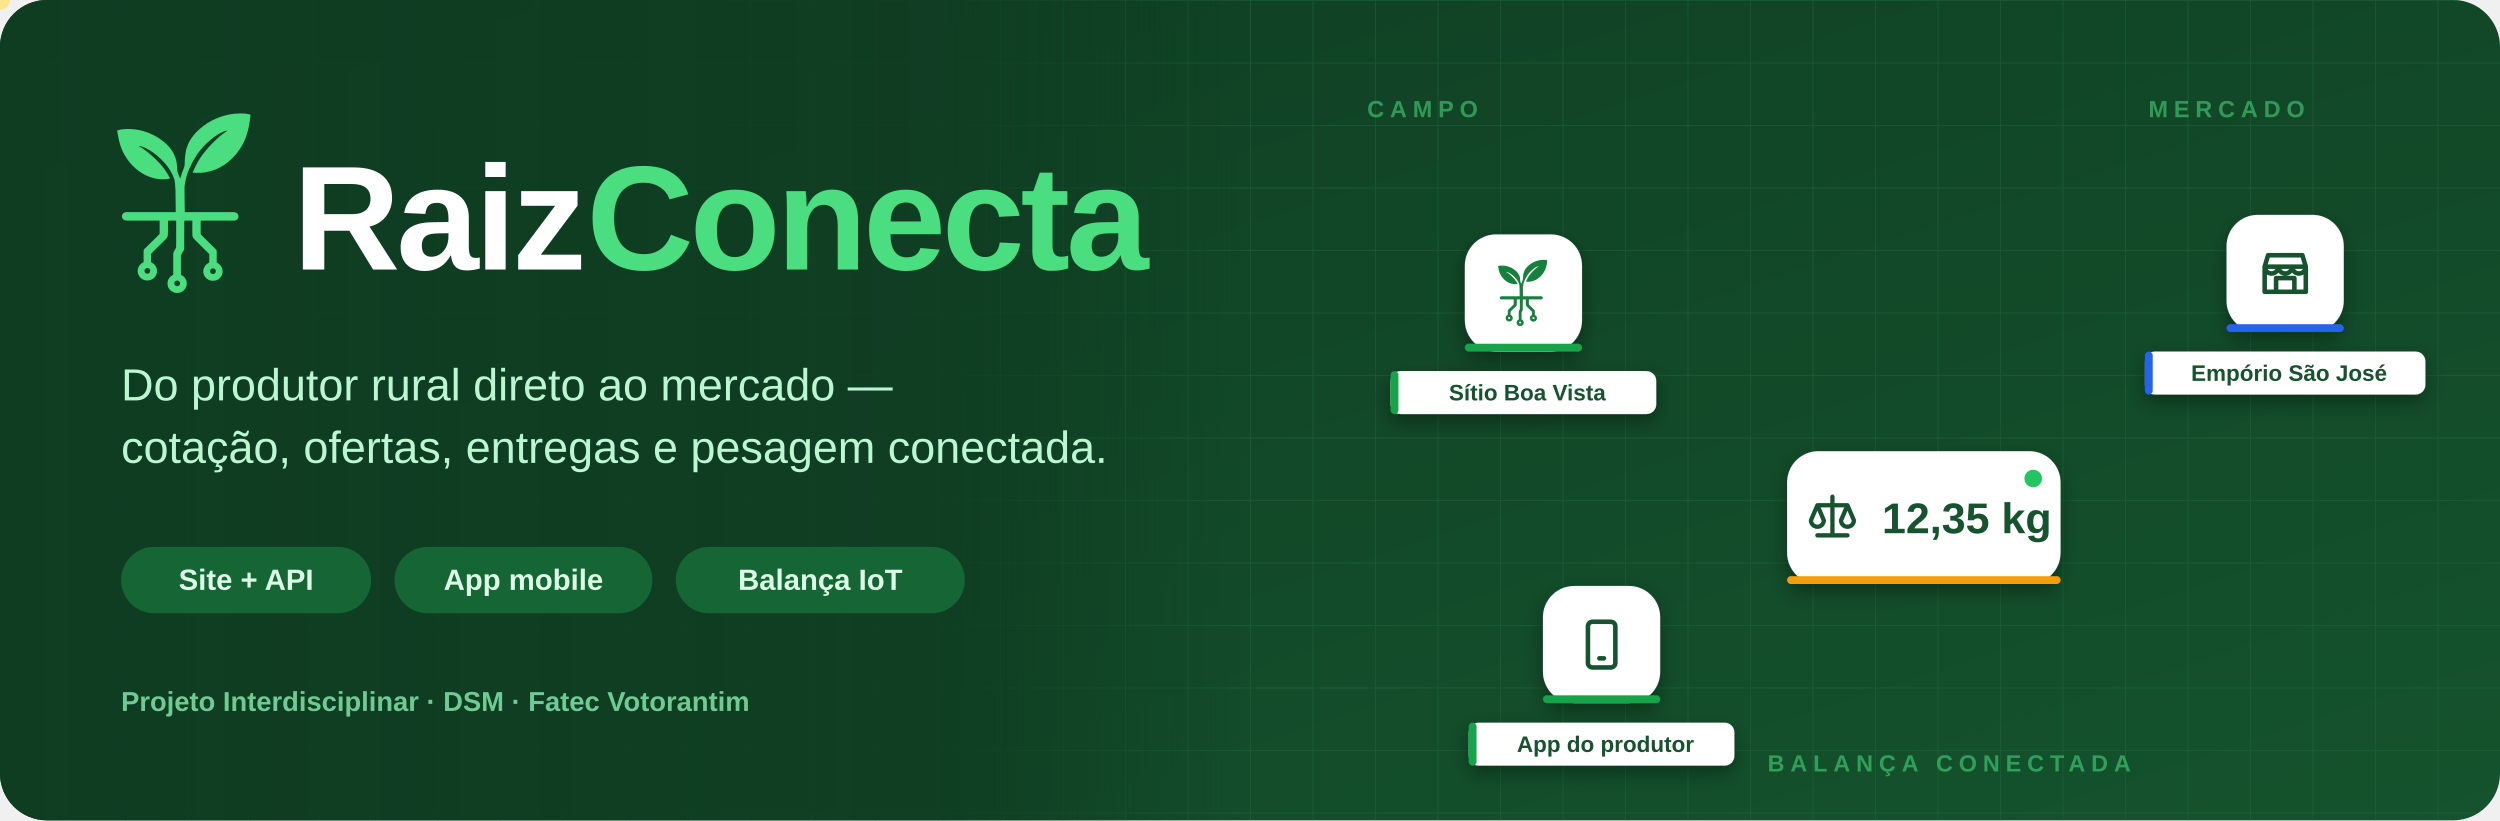
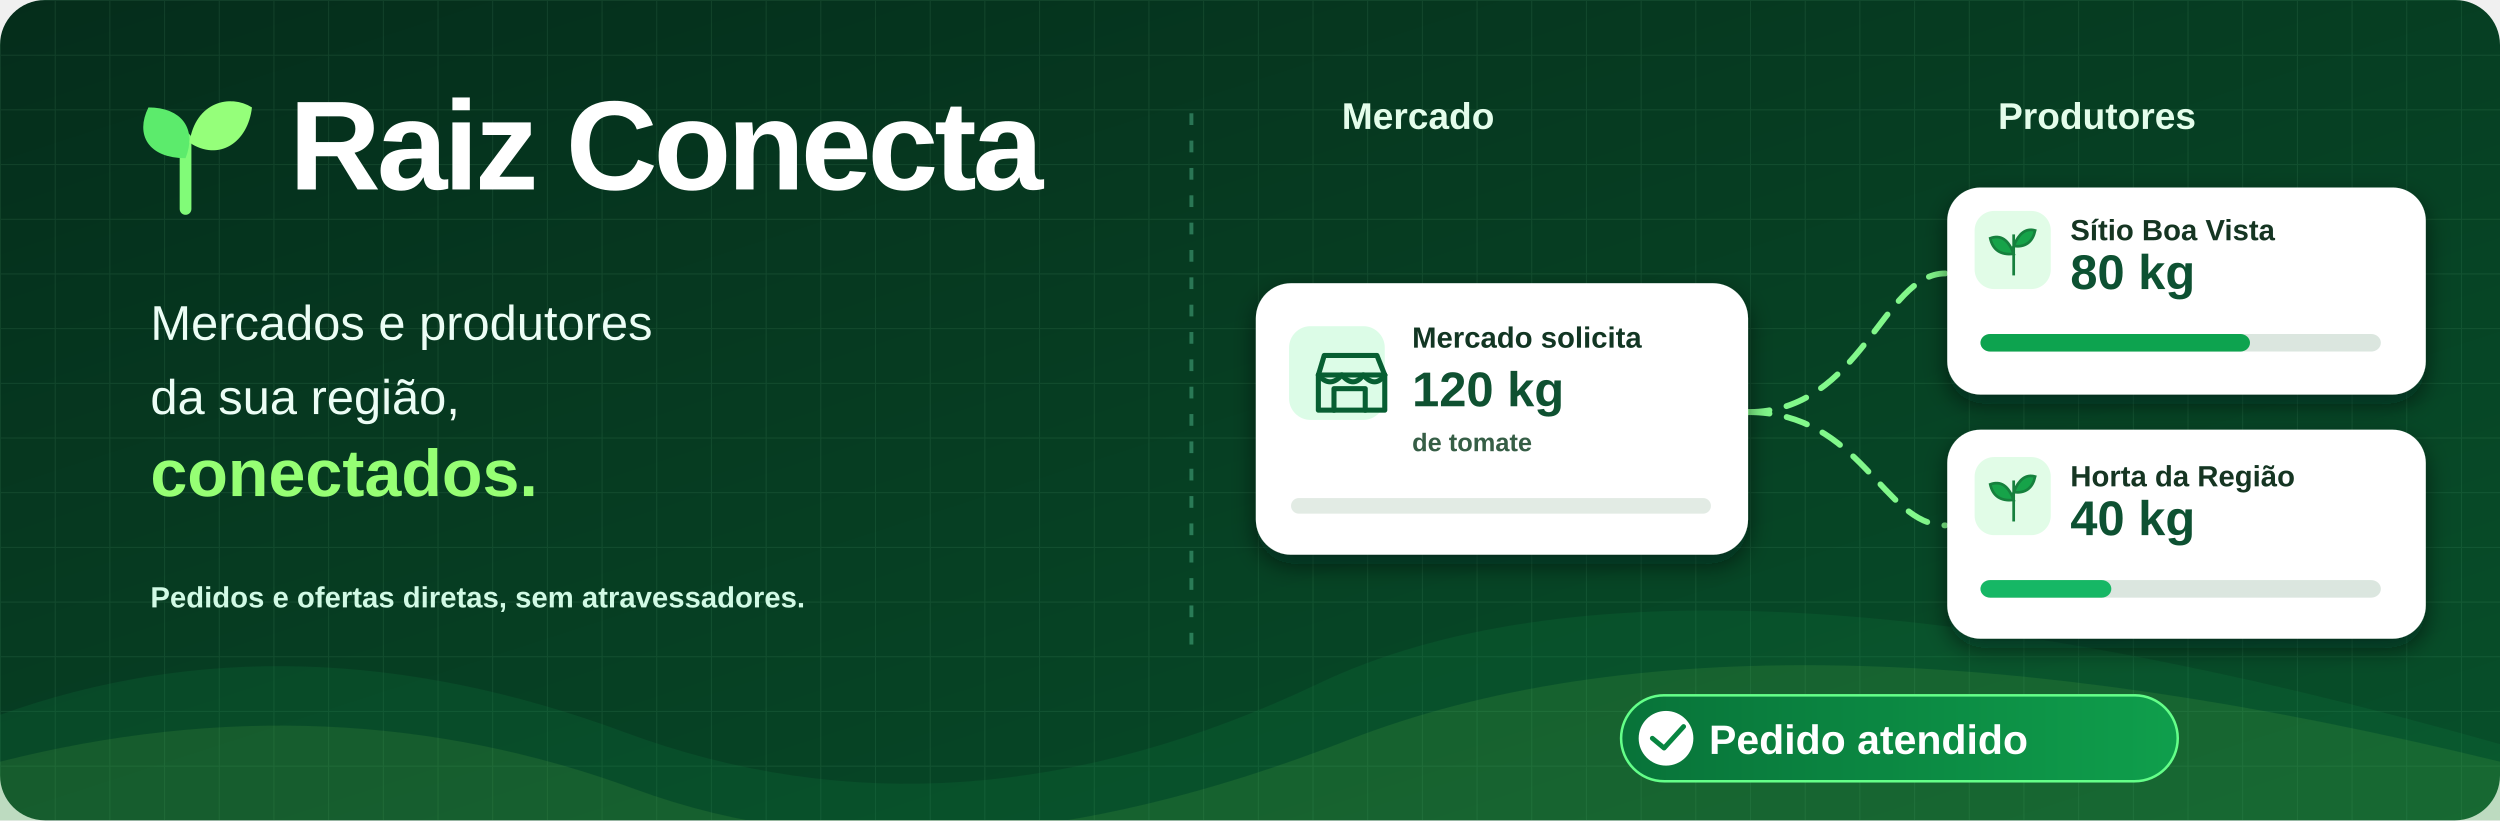
- <svg xmlns="http://www.w3.org/2000/svg" width="1280" height="420" viewBox="0 0 1280 420" role="img" aria-label="Raiz Conecta — do produtor rural direto ao mercado, com a balança conectada">
+ <svg xmlns="http://www.w3.org/2000/svg" viewBox="0 0 1280 420" width="1280" height="420" role="img" aria-label="Raiz Conecta: um mercado solicita 120 kg de tomate; dois produtores oferecem 80 kg e 40 kg e completam o pedido">
+   <defs>
+     <linearGradient id="bg" x1="0" y1="0" x2="1" y2="1">
+       <stop stop-color="#052d1b" />
+       <stop offset="1" stop-color="#07502a" />
+     </linearGradient>
+     <pattern id="grade" width="28" height="28" patternUnits="userSpaceOnUse">
+       <path d="M28 0H0V28" fill="none" stroke="#86efac" stroke-opacity=".09" stroke-width="1" />
+     </pattern>
+     <filter id="shadow" x="-40%" y="-45%" width="180%" height="200%">
+       <feDropShadow dx="0" dy="5" stdDeviation="6" flood-color="#001910" flood-opacity=".55" />
+     </filter>
+     <linearGradient id="pill" x1="0" x2="1">
+       <stop stop-color="#087339" />
+       <stop offset="1" stop-color="#0f9f4c" />
+     </linearGradient>
+   </defs>
  <style>
- .cabo{fill:none;stroke-width:3;stroke-linecap:round;stroke-dasharray:460;stroke-dashoffset:460;animation:desenha 7s ease-in-out infinite}
- @keyframes desenha{0%{stroke-dashoffset:460;opacity:1}22%,86%{stroke-dashoffset:0;opacity:1}96%,100%{stroke-dashoffset:0;opacity:0}}
- .chip{animation:surge 7s cubic-bezier(.34,1.56,.64,1) infinite;transform-box:fill-box;transform-origin:center}
- @keyframes surge{0%{transform:scale(.6);opacity:0}8%,90%{transform:scale(1);opacity:1}97%,100%{transform:scale(1);opacity:0}}
- .broto{animation:balanca 4.4s ease-in-out infinite;transform-box:fill-box;transform-origin:50% 100%}
- @keyframes balanca{0%,100%{transform:rotate(-4deg)}50%{transform:rotate(4deg)}}
- .peso{animation:pisca 1.6s ease-in-out infinite}
- @keyframes pisca{0%,100%{opacity:1}50%{opacity:.35}}
- .titulo{font:800 76px "Segoe UI","Helvetica Neue",Arial,sans-serif;fill:#fff;letter-spacing:-2px}
- .destaque{fill:#4ade80}
- .sub{font:500 23px "Segoe UI","Helvetica Neue",Arial,sans-serif;fill:#bbf7d0}
- .etq{font:700 11.5px "Segoe UI","Helvetica Neue",Arial,sans-serif;fill:#14532d}
- .pilula{font:600 15px "Segoe UI","Helvetica Neue",Arial,sans-serif;fill:#dcfce7}
- .kg{font:800 22px "Segoe UI","Helvetica Neue",Arial,sans-serif;fill:#14532d}
- @media (prefers-reduced-motion:reduce){.cabo,.chip,.broto,.peso{animation:none;stroke-dashoffset:0}}
+  .head{font:800 65px 'Segoe UI',Arial,sans-serif;letter-spacing:-2px;fill:white}
+  .tag{font:500 25px 'Segoe UI',Arial,sans-serif;fill:#ecfdf5}
+  .small{font:700 15px 'Segoe UI',Arial,sans-serif;fill:#d1fae5}
+  .cardTitle{font:700 15px 'Segoe UI',Arial,sans-serif;fill:#123623}
+  .cardSmall{font:600 13px 'Segoe UI',Arial,sans-serif;fill:#365e46}
+  .amount{font:800 25px 'Segoe UI',Arial,sans-serif;fill:#0f5131}
+  .connector{fill:none;stroke:#82f88b;stroke-width:3;stroke-linecap:round;stroke-linejoin:round;stroke-dasharray:11 9;animation:flow 5s linear infinite}
+  .fade{animation:show 6s ease-in-out infinite;transform-origin:center}
+  .delay{animation-delay:.7s}
+  .bar{animation:grow 6s ease-out infinite;transform-box:fill-box;transform-origin:left center}
+  .pulse{animation:glow 3s ease-in-out infinite}
+  @keyframes flow{to{stroke-dashoffset:-160}}
+  @keyframes show{0%{opacity:.4}35%,85%{opacity:1}100%{opacity:.4}}
+  @keyframes grow{0%,12%{transform:scaleX(.1)}40%,90%{transform:scaleX(1)}100%{transform:scaleX(.1)}}
+  @keyframes glow{0%,100%{opacity:.76}50%{opacity:1}}
+  @media(prefers-reduced-motion:reduce){.connector,.fade,.bar,.pulse{animation:none}}
</style>
-   <defs>
-     <pattern id="grade" width="32" height="32" patternUnits="userSpaceOnUse">
-       <path d="M32 0H0V32" fill="none" stroke="#1d6b3c" stroke-width="1" stroke-opacity=".45" />
-     </pattern>
-     <linearGradient id="fundo" x1="0" x2="1" y1="0" y2="1">
-       <stop offset="0" stop-color="#0f3d22" />
-       <stop offset="1" stop-color="#14532d" />
-     </linearGradient>
-     <linearGradient id="veu" x1="0" x2="1">
-       <stop offset="0" stop-color="#0f3d22" />
-       <stop offset=".38" stop-color="#0f3d22" stop-opacity=".9" />
-       <stop offset=".5" stop-color="#0f3d22" stop-opacity="0" />
-     </linearGradient>
-     <filter id="sombra" x="-40%" y="-40%" width="180%" height="190%">
-       <feDropShadow dx="0" dy="4" stdDeviation="5" flood-color="#000" flood-opacity=".35" />
-     </filter>
-   </defs>
-   <rect width="1280" height="420" rx="24" fill="url(#fundo)" />
-   <rect width="1280" height="420" rx="24" fill="url(#grade)" />
-   <g font-family="Segoe UI,Arial,sans-serif" font-size="12" font-weight="700" letter-spacing="3" fill="#4ade80" fill-opacity=".55">
-     <text x="700" y="60">CAMPO</text>
-     <text x="1100" y="60">MERCADO</text>
-     <text x="905" y="395">BALANÇA CONECTADA</text>
+   <rect width="1280" height="420" rx="23" fill="url(#bg)" />
+   <rect width="1280" height="420" rx="23" fill="url(#grade)" />
+   <path d="M0 366 Q150 312 320 375 T675 350 T1280 381 V420H0Z" fill="#128542" opacity=".18" />
+   <path d="M0 390 Q170 347 325 404 T690 379 T1280 390 V420H0Z" fill="#74ce4a" opacity=".13" />
+   <g transform="translate(76 53)">
+     <path d="M19 54V18" stroke="#81fb78" stroke-width="6" stroke-linecap="round" />
+     <path d="M19 28C0 28 -7 16 0 2 17 2 25 13 19 28Z" fill="#5ceb6c" />
+     <path d="M21 20C24 -1 42 -5 53 2 51 20 36 30 21 20Z" fill="#95ff7a" />
  </g>
-   <path class="cabo" style="animation-delay:0.35s" stroke="#4ade80" d="M780 150 C975.0 80,975.0 70,1170 140" />
-   <path class="cabo" style="animation-delay:0.60s" stroke="#fbbf24" d="M780 150 C780 265,840 265,985 265" />
-   <path class="cabo" style="animation-delay:0.85s" stroke="#fbbf24" d="M985 265 C1130 265,1170 225,1170 140" />
-   <path class="cabo" style="animation-delay:1.10s" stroke="#86efac" d="M820 330 C900 330,925 295,985 265" />
-   <circle r="5" fill="#fde68a">
-     <animateMotion dur="2.6s" repeatCount="indefinite" path="M780 150 C975.0 80,975.0 70,1170 140" />
-   </circle>
-   <circle r="5" fill="#fde68a">
-     <animateMotion dur="3s" begin="1s" repeatCount="indefinite" path="M985 265 C1130 265,1170 225,1170 140" />
-   </circle>
-   <g class="chip" style="animation-delay:0.0s" filter="url(#sombra)">
-     <rect x="750" y="120" width="60" height="60" rx="16" fill="#fff" />
-     <rect x="750" y="176" width="60" height="4" rx="2" fill="#16a34a" />
-     <g transform="translate(767 133) scale(0.00957) translate(-764 -208)">
-       <path d="M 2649 345 C 2688 325 2727 308 2767 293 C 2831 268 2897 249 2964 235 C 3003 227 3043 221 3082 217 C 3152 210 3221 208 3291 215 C 3315 217 3338 221 3361 225 C 3369 226 3377 229 3385 231 C 3394 233 3399 240 3398 251 C 3398 259 3397 266 3396 273 C 3389 318 3383 362 3376 407 C 3370 451 3361 494 3350 538 C 3332 614 3307 688 3274 760 C 3247 819 3215 876 3177 931 C 3138 988 3093 1041 3045 1090 C 2993 1142 2937 1189 2877 1229 C 2818 1267 2756 1300 2690 1325 C 2641 1343 2590 1358 2537 1367 C 2521 1370 2504 1374 2488 1377 C 2447 1384 2407 1386 2366 1385 C 2344 1385 2321 1385 2298 1384 C 2288 1384 2277 1383 2266 1382 C 2259 1381 2257 1377 2260 1370 C 2265 1356 2270 1343 2277 1329 C 2303 1275 2328 1221 2358 1169 C 2386 1117 2418 1068 2454 1022 C 2532 917 2621 822 2716 732 C 2772 678 2832 627 2897 583 C 2908 575 2919 568 2931 561 C 2933 559 2936 557 2938 556 C 2935 551 2931 551 2928 551 C 2921 552 2915 553 2908 555 C 2856 569 2809 593 2762 621 C 2708 653 2657 691 2609 732 C 2558 775 2509 821 2464 870 C 2421 917 2381 965 2346 1018 C 2327 1046 2309 1075 2292 1104 C 2276 1131 2259 1157 2245 1186 C 2208 1261 2172 1337 2146 1416 C 2130 1463 2118 1511 2110 1560 C 2107 1580 2102 1600 2099 1620 C 2096 1644 2093 1669 2094 1694 C 2095 1774 2096 1854 2096 1933 C 2097 1990 2098 2046 2099 2102 C 2099 2120 2099 2138 2100 2155 C 2100 2157 2100 2159 2100 2162 C 2105 2162 2109 2162 2113 2162 C 2349 2162 2585 2162 2821 2162 C 2905 2162 2989 2163 3073 2162 C 3094 2162 3111 2169 3127 2181 C 3148 2196 3160 2217 3161 2243 C 3162 2268 3153 2290 3133 2307 C 3126 2314 3116 2319 3107 2324 C 3100 2328 3093 2329 3085 2329 C 2866 2329 2648 2329 2430 2329 C 2425 2329 2421 2329 2416 2329 C 2415 2337 2414 2344 2414 2351 C 2414 2431 2414 2512 2414 2592 C 2414 2597 2415 2601 2419 2605 C 2437 2621 2453 2638 2470 2655 C 2550 2734 2629 2812 2708 2891 C 2734 2916 2731 2916 2731 2944 C 2731 3010 2731 3076 2731 3142 C 2731 3145 2731 3148 2731 3150 C 2731 3157 2734 3161 2740 3164 C 2799 3194 2836 3241 2845 3307 C 2854 3368 2835 3421 2792 3464 C 2763 3493 2728 3511 2687 3516 C 2593 3529 2518 3484 2482 3408 C 2451 3341 2464 3264 2514 3208 C 2530 3190 2550 3175 2572 3164 C 2579 3161 2581 3157 2582 3149 C 2586 3099 2583 3048 2584 2997 C 2584 2992 2582 2989 2579 2985 C 2525 2932 2471 2878 2416 2824 C 2384 2792 2351 2759 2318 2727 C 2301 2711 2285 2694 2270 2675 C 2260 2662 2255 2648 2253 2631 C 2249 2609 2249 2586 2249 2564 C 2249 2490 2249 2416 2249 2342 C 2249 2338 2249 2334 2249 2329 C 2196 2329 2144 2329 2091 2329 C 2090 2340 2089 2350 2089 2361 C 2088 2525 2088 2689 2088 2853 C 2088 2869 2088 2886 2084 2902 C 2082 2907 2081 2912 2078 2917 C 2062 2947 2045 2976 2028 3006 C 2025 3011 2024 3017 2024 3023 C 2024 3144 2024 3266 2024 3387 C 2024 3388 2024 3390 2024 3391 C 2023 3398 2026 3401 2032 3404 C 2068 3421 2095 3447 2115 3481 C 2126 3499 2133 3518 2136 3539 C 2148 3602 2129 3657 2085 3702 C 2051 3738 2008 3757 1958 3758 C 1931 3759 1904 3757 1878 3746 C 1812 3718 1771 3670 1760 3599 C 1751 3540 1769 3488 1809 3444 C 1823 3430 1839 3418 1856 3408 C 1858 3407 1860 3406 1862 3406 C 1870 3404 1872 3399 1872 3392 C 1872 3386 1872 3379 1872 3372 C 1872 3244 1872 3115 1872 2986 C 1872 2970 1875 2956 1884 2942 C 1898 2919 1910 2896 1923 2873 C 1926 2867 1928 2861 1928 2854 C 1932 2774 1929 2693 1930 2613 C 1930 2523 1930 2432 1930 2342 C 1930 2338 1930 2334 1930 2330 C 1922 2328 1780 2328 1768 2330 C 1768 2334 1768 2339 1768 2343 C 1768 2424 1768 2505 1767 2586 C 1767 2604 1763 2622 1761 2640 C 1759 2650 1754 2659 1747 2667 C 1734 2685 1720 2702 1703 2716 C 1701 2718 1699 2719 1697 2721 C 1615 2802 1533 2884 1451 2965 C 1447 2969 1442 2974 1437 2979 C 1434 2982 1433 2985 1433 2989 C 1433 3035 1433 3081 1433 3127 C 1433 3134 1434 3141 1435 3148 C 1435 3153 1438 3155 1442 3157 C 1478 3174 1506 3199 1526 3234 C 1564 3299 1558 3375 1515 3434 C 1481 3480 1436 3505 1381 3511 C 1281 3522 1193 3458 1173 3364 C 1159 3295 1179 3234 1232 3186 C 1245 3174 1260 3164 1276 3157 C 1283 3154 1286 3149 1286 3143 C 1286 3140 1286 3138 1286 3136 C 1286 3068 1286 3000 1285 2933 C 1285 2914 1291 2900 1304 2888 C 1310 2882 1317 2875 1324 2869 C 1415 2778 1507 2687 1599 2597 C 1603 2593 1603 2589 1603 2585 C 1603 2557 1603 2528 1603 2500 C 1603 2447 1603 2394 1603 2341 C 1603 2337 1603 2334 1603 2329 C 1597 2329 1593 2329 1589 2329 C 1443 2329 1298 2329 1152 2329 C 1089 2329 1026 2329 963 2328 C 948 2328 934 2327 920 2323 C 888 2315 867 2294 860 2263 C 852 2232 862 2205 886 2183 C 889 2180 893 2177 897 2175 C 909 2167 921 2162 936 2162 C 1259 2162 1583 2162 1907 2162 C 1911 2162 1915 2162 1921 2162 C 1921 2159 1921 2156 1921 2153 C 1921 2140 1921 2126 1921 2112 C 1919 2022 1919 1932 1917 1842 C 1917 1807 1917 1771 1916 1735 C 1915 1700 1912 1664 1909 1629 C 1907 1601 1904 1572 1901 1544 C 1900 1536 1897 1528 1895 1520 C 1876 1460 1850 1403 1818 1349 C 1778 1280 1729 1217 1674 1159 C 1598 1078 1513 1007 1420 947 C 1372 917 1322 890 1268 871 C 1251 866 1234 861 1216 857 C 1209 855 1201 853 1193 858 C 1196 860 1197 862 1199 863 C 1258 893 1310 932 1362 973 C 1449 1042 1529 1117 1604 1198 C 1682 1282 1748 1375 1800 1477 C 1801 1479 1803 1481 1804 1484 C 1808 1491 1806 1497 1798 1499 C 1784 1502 1770 1506 1755 1508 C 1707 1514 1658 1514 1609 1511 C 1515 1503 1426 1478 1341 1438 C 1265 1403 1196 1357 1132 1303 C 1089 1266 1049 1225 1013 1182 C 972 1132 936 1080 905 1023 C 863 947 832 867 810 783 C 795 728 784 672 774 615 C 771 599 768 582 765 565 C 764 559 765 554 767 549 C 768 547 772 545 774 544 C 808 534 843 528 878 524 C 922 519 966 517 1010 519 C 1054 520 1098 524 1142 531 C 1184 537 1226 545 1268 557 C 1306 567 1343 579 1380 593 C 1441 618 1501 647 1557 681 C 1607 711 1655 746 1700 784 C 1766 841 1824 906 1868 983 C 1896 1032 1917 1084 1930 1139 C 1938 1174 1943 1208 1945 1243 C 1947 1273 1949 1302 1952 1332 C 1954 1358 1959 1384 1970 1408 C 1983 1436 1994 1465 2006 1493 C 2006 1494 2007 1496 2009 1498 C 2010 1495 2011 1493 2012 1491 C 2022 1460 2032 1428 2042 1397 C 2049 1376 2057 1355 2065 1334 C 2072 1313 2079 1291 2088 1271 C 2094 1254 2097 1237 2098 1219 C 2098 1193 2099 1167 2100 1141 C 2101 1107 2104 1073 2109 1040 C 2112 1022 2113 1003 2116 985 C 2125 927 2142 870 2166 816 C 2205 729 2260 652 2327 583 C 2377 531 2431 484 2490 442 C 2528 414 2568 389 2610 366 C 2623 359 2636 352 2649 345 M 2708 3305 C 2699 3286 2684 3275 2663 3273 C 2641 3271 2623 3279 2610 3297 C 2597 3314 2596 3334 2605 3353 C 2619 3381 2652 3392 2680 3380 C 2708 3368 2722 3336 2708 3305 M 1356 3266 C 1353 3267 1351 3267 1349 3267 C 1319 3274 1299 3301 1303 3329 C 1307 3359 1334 3380 1365 3378 C 1399 3375 1423 3343 1416 3310 C 1410 3284 1385 3265 1356 3266 M 1933 3623 C 1942 3625 1951 3626 1960 3624 C 1989 3618 2009 3591 2006 3562 C 2002 3534 1976 3512 1947 3513 C 1917 3514 1893 3538 1892 3567 C 1891 3594 1909 3616 1933 3623 z" fill="#15803d" />
-     </g>
-     <rect x="712.0" y="190" width="136.0" height="22" rx="5" fill="#fff" />
-     <rect x="712.0" y="190" width="4" height="22" rx="2" fill="#16a34a" />
-     <text class="etq" x="782" y="205" text-anchor="middle">Sítio Boa Vista</text>
+   <text x="148" y="97" class="head">Raiz Conecta</text>
+   <text x="77" y="174" class="tag">Mercados e produtores</text>
+   <text x="77" y="212" class="tag">da sua região,</text>
+   <text x="77" y="254" font-family="Segoe UI,Arial,sans-serif" font-size="34" font-weight="800" fill="#96ff74">conectados.</text>
+   <text x="77" y="311" class="small">Pedidos e ofertas diretas, sem atravessadores.</text>
+   <path d="M610 58V337" stroke="#6ee7b7" stroke-opacity=".35" stroke-width="2" stroke-dasharray="6 8" />
+   <g font-family="Segoe UI,Arial,sans-serif" font-size="19" font-weight="700" fill="#e4fdeb">
+     <text x="687" y="66">Mercado</text>
+     <text x="1023" y="66">Produtores</text>
  </g>
-   <g class="chip" style="animation-delay:0.12s" filter="url(#sombra)">
-     <rect x="1140" y="110" width="60" height="60" rx="16" fill="#fff" />
-     <rect x="1140" y="166" width="60" height="4" rx="2" fill="#2563eb" />
-     <g transform="translate(1156 126) scale(1.17)" fill="none" stroke="#14532d" stroke-width="2" stroke-linecap="round" stroke-linejoin="round">
-       <path d="M3 9l1.5-5h15L21 9M3 9h18M3 9v11h18V9M8 20v-6h8v6M3 9a3 3 0 0 0 6 0 3 3 0 0 0 6 0 3 3 0 0 0 6 0" />
-     </g>
-     <rect x="1098.2" y="180" width="143.6" height="22" rx="5" fill="#fff" />
-     <rect x="1098.2" y="180" width="4" height="22" rx="2" fill="#2563eb" />
-     <text class="etq" x="1172" y="195" text-anchor="middle">Empório São José</text>
+   <path class="connector" d="M895 211 C953 211 964 140 996 140" />
+   <path class="connector" d="M895 211 C953 211 964 269 996 269" />
+   <g filter="url(#shadow)">
+     <rect x="643" y="145" width="252" height="139" rx="18" fill="#fff" />
+     <rect x="660" y="167" width="49" height="48" rx="11" fill="#dcfce7" />
  </g>
-   <g class="chip" style="animation-delay:0.24s" filter="url(#sombra)">
-     <rect x="790" y="300" width="60" height="60" rx="16" fill="#fff" />
-     <rect x="790" y="356" width="60" height="4" rx="2" fill="#16a34a" />
-     <g transform="translate(806 316) scale(1.17)" fill="none" stroke="#14532d" stroke-width="2" stroke-linecap="round" stroke-linejoin="round">
-       <rect x="6" y="2" width="12" height="20" rx="2" />
-       <path d="M11 18h2" />
-     </g>
-     <rect x="752.0" y="370" width="136.0" height="22" rx="5" fill="#fff" />
-     <rect x="752.0" y="370" width="4" height="22" rx="2" fill="#16a34a" />
-     <text class="etq" x="822" y="385" text-anchor="middle">App do produtor</text>
+   <g transform="translate(674 178)" stroke="#075e32" stroke-width="2.6" fill="none" stroke-linejoin="round" stroke-linecap="round">
+     <path d="M1 14L4 4H31L35 14" />
+     <path d="M1 14H35V32H1Z" />
+     <path d="M9 32V21H25V32" />
+     <path d="M1 14Q7 21 13 14Q19 21 24 14Q30 21 35 14" />
  </g>
-   <g class="chip" style="animation-delay:0.36s" filter="url(#sombra)">
-     <rect x="915" y="231" width="140" height="68" rx="16" fill="#fff" />
-     <rect x="915" y="295" width="140" height="4" rx="2" fill="#f59e0b" />
-     <g transform="translate(925 251) scale(1.1)" fill="none" stroke="#14532d" stroke-width="2" stroke-linecap="round" stroke-linejoin="round">
-       <path d="M12 3v18M5 21h14M5 7h14M5 7l-3 7a3 3 0 0 0 6 0zM19 7l-3 7a3 3 0 0 0 6 0z" />
-     </g>
-     <text class="kg" x="1007" y="273" text-anchor="middle">12,35 kg</text>
-     <circle class="peso" cx="1041" cy="245" r="4.5" fill="#22c55e" />
+   <text x="723" y="178" class="cardTitle">Mercado solicita</text>
+   <text x="723" y="208" class="amount">120 kg</text>
+   <text x="723" y="231" class="cardSmall">de tomate</text>
+   <rect x="661" y="255" width="215" height="8" rx="4" fill="#e2ebe4" />
+   <g class="fade" filter="url(#shadow)">
+     <rect x="997" y="96" width="245" height="106" rx="17" fill="#fff" />
+     <rect x="1011" y="108" width="39" height="40" rx="10" fill="#e1fce7" />
+     <path d="M1031 141V120M1031 130Q1021 131 1019 122Q1027 119 1031 130ZM1031 126Q1040 127 1042 118Q1035 116 1031 126Z" fill="#16a34a" stroke="#15803d" stroke-width="1.4" />
+     <text x="1060" y="123" class="cardTitle">Sítio Boa Vista</text>
+     <text x="1060" y="148" class="amount">80 kg</text>
+     <rect x="1014" y="171" width="205" height="9" rx="5" fill="#dbe6df" />
+     <rect class="bar" x="1014" y="171" width="138" height="9" rx="5" fill="#0ea34f" />
  </g>
-   <rect width="1280" height="420" rx="24" fill="url(#veu)" />
-   <g class="broto">
-     <g transform="translate(60 58) scale(0.02591) translate(-764 -208)">
-       <path d="M 2649 345 C 2688 325 2727 308 2767 293 C 2831 268 2897 249 2964 235 C 3003 227 3043 221 3082 217 C 3152 210 3221 208 3291 215 C 3315 217 3338 221 3361 225 C 3369 226 3377 229 3385 231 C 3394 233 3399 240 3398 251 C 3398 259 3397 266 3396 273 C 3389 318 3383 362 3376 407 C 3370 451 3361 494 3350 538 C 3332 614 3307 688 3274 760 C 3247 819 3215 876 3177 931 C 3138 988 3093 1041 3045 1090 C 2993 1142 2937 1189 2877 1229 C 2818 1267 2756 1300 2690 1325 C 2641 1343 2590 1358 2537 1367 C 2521 1370 2504 1374 2488 1377 C 2447 1384 2407 1386 2366 1385 C 2344 1385 2321 1385 2298 1384 C 2288 1384 2277 1383 2266 1382 C 2259 1381 2257 1377 2260 1370 C 2265 1356 2270 1343 2277 1329 C 2303 1275 2328 1221 2358 1169 C 2386 1117 2418 1068 2454 1022 C 2532 917 2621 822 2716 732 C 2772 678 2832 627 2897 583 C 2908 575 2919 568 2931 561 C 2933 559 2936 557 2938 556 C 2935 551 2931 551 2928 551 C 2921 552 2915 553 2908 555 C 2856 569 2809 593 2762 621 C 2708 653 2657 691 2609 732 C 2558 775 2509 821 2464 870 C 2421 917 2381 965 2346 1018 C 2327 1046 2309 1075 2292 1104 C 2276 1131 2259 1157 2245 1186 C 2208 1261 2172 1337 2146 1416 C 2130 1463 2118 1511 2110 1560 C 2107 1580 2102 1600 2099 1620 C 2096 1644 2093 1669 2094 1694 C 2095 1774 2096 1854 2096 1933 C 2097 1990 2098 2046 2099 2102 C 2099 2120 2099 2138 2100 2155 C 2100 2157 2100 2159 2100 2162 C 2105 2162 2109 2162 2113 2162 C 2349 2162 2585 2162 2821 2162 C 2905 2162 2989 2163 3073 2162 C 3094 2162 3111 2169 3127 2181 C 3148 2196 3160 2217 3161 2243 C 3162 2268 3153 2290 3133 2307 C 3126 2314 3116 2319 3107 2324 C 3100 2328 3093 2329 3085 2329 C 2866 2329 2648 2329 2430 2329 C 2425 2329 2421 2329 2416 2329 C 2415 2337 2414 2344 2414 2351 C 2414 2431 2414 2512 2414 2592 C 2414 2597 2415 2601 2419 2605 C 2437 2621 2453 2638 2470 2655 C 2550 2734 2629 2812 2708 2891 C 2734 2916 2731 2916 2731 2944 C 2731 3010 2731 3076 2731 3142 C 2731 3145 2731 3148 2731 3150 C 2731 3157 2734 3161 2740 3164 C 2799 3194 2836 3241 2845 3307 C 2854 3368 2835 3421 2792 3464 C 2763 3493 2728 3511 2687 3516 C 2593 3529 2518 3484 2482 3408 C 2451 3341 2464 3264 2514 3208 C 2530 3190 2550 3175 2572 3164 C 2579 3161 2581 3157 2582 3149 C 2586 3099 2583 3048 2584 2997 C 2584 2992 2582 2989 2579 2985 C 2525 2932 2471 2878 2416 2824 C 2384 2792 2351 2759 2318 2727 C 2301 2711 2285 2694 2270 2675 C 2260 2662 2255 2648 2253 2631 C 2249 2609 2249 2586 2249 2564 C 2249 2490 2249 2416 2249 2342 C 2249 2338 2249 2334 2249 2329 C 2196 2329 2144 2329 2091 2329 C 2090 2340 2089 2350 2089 2361 C 2088 2525 2088 2689 2088 2853 C 2088 2869 2088 2886 2084 2902 C 2082 2907 2081 2912 2078 2917 C 2062 2947 2045 2976 2028 3006 C 2025 3011 2024 3017 2024 3023 C 2024 3144 2024 3266 2024 3387 C 2024 3388 2024 3390 2024 3391 C 2023 3398 2026 3401 2032 3404 C 2068 3421 2095 3447 2115 3481 C 2126 3499 2133 3518 2136 3539 C 2148 3602 2129 3657 2085 3702 C 2051 3738 2008 3757 1958 3758 C 1931 3759 1904 3757 1878 3746 C 1812 3718 1771 3670 1760 3599 C 1751 3540 1769 3488 1809 3444 C 1823 3430 1839 3418 1856 3408 C 1858 3407 1860 3406 1862 3406 C 1870 3404 1872 3399 1872 3392 C 1872 3386 1872 3379 1872 3372 C 1872 3244 1872 3115 1872 2986 C 1872 2970 1875 2956 1884 2942 C 1898 2919 1910 2896 1923 2873 C 1926 2867 1928 2861 1928 2854 C 1932 2774 1929 2693 1930 2613 C 1930 2523 1930 2432 1930 2342 C 1930 2338 1930 2334 1930 2330 C 1922 2328 1780 2328 1768 2330 C 1768 2334 1768 2339 1768 2343 C 1768 2424 1768 2505 1767 2586 C 1767 2604 1763 2622 1761 2640 C 1759 2650 1754 2659 1747 2667 C 1734 2685 1720 2702 1703 2716 C 1701 2718 1699 2719 1697 2721 C 1615 2802 1533 2884 1451 2965 C 1447 2969 1442 2974 1437 2979 C 1434 2982 1433 2985 1433 2989 C 1433 3035 1433 3081 1433 3127 C 1433 3134 1434 3141 1435 3148 C 1435 3153 1438 3155 1442 3157 C 1478 3174 1506 3199 1526 3234 C 1564 3299 1558 3375 1515 3434 C 1481 3480 1436 3505 1381 3511 C 1281 3522 1193 3458 1173 3364 C 1159 3295 1179 3234 1232 3186 C 1245 3174 1260 3164 1276 3157 C 1283 3154 1286 3149 1286 3143 C 1286 3140 1286 3138 1286 3136 C 1286 3068 1286 3000 1285 2933 C 1285 2914 1291 2900 1304 2888 C 1310 2882 1317 2875 1324 2869 C 1415 2778 1507 2687 1599 2597 C 1603 2593 1603 2589 1603 2585 C 1603 2557 1603 2528 1603 2500 C 1603 2447 1603 2394 1603 2341 C 1603 2337 1603 2334 1603 2329 C 1597 2329 1593 2329 1589 2329 C 1443 2329 1298 2329 1152 2329 C 1089 2329 1026 2329 963 2328 C 948 2328 934 2327 920 2323 C 888 2315 867 2294 860 2263 C 852 2232 862 2205 886 2183 C 889 2180 893 2177 897 2175 C 909 2167 921 2162 936 2162 C 1259 2162 1583 2162 1907 2162 C 1911 2162 1915 2162 1921 2162 C 1921 2159 1921 2156 1921 2153 C 1921 2140 1921 2126 1921 2112 C 1919 2022 1919 1932 1917 1842 C 1917 1807 1917 1771 1916 1735 C 1915 1700 1912 1664 1909 1629 C 1907 1601 1904 1572 1901 1544 C 1900 1536 1897 1528 1895 1520 C 1876 1460 1850 1403 1818 1349 C 1778 1280 1729 1217 1674 1159 C 1598 1078 1513 1007 1420 947 C 1372 917 1322 890 1268 871 C 1251 866 1234 861 1216 857 C 1209 855 1201 853 1193 858 C 1196 860 1197 862 1199 863 C 1258 893 1310 932 1362 973 C 1449 1042 1529 1117 1604 1198 C 1682 1282 1748 1375 1800 1477 C 1801 1479 1803 1481 1804 1484 C 1808 1491 1806 1497 1798 1499 C 1784 1502 1770 1506 1755 1508 C 1707 1514 1658 1514 1609 1511 C 1515 1503 1426 1478 1341 1438 C 1265 1403 1196 1357 1132 1303 C 1089 1266 1049 1225 1013 1182 C 972 1132 936 1080 905 1023 C 863 947 832 867 810 783 C 795 728 784 672 774 615 C 771 599 768 582 765 565 C 764 559 765 554 767 549 C 768 547 772 545 774 544 C 808 534 843 528 878 524 C 922 519 966 517 1010 519 C 1054 520 1098 524 1142 531 C 1184 537 1226 545 1268 557 C 1306 567 1343 579 1380 593 C 1441 618 1501 647 1557 681 C 1607 711 1655 746 1700 784 C 1766 841 1824 906 1868 983 C 1896 1032 1917 1084 1930 1139 C 1938 1174 1943 1208 1945 1243 C 1947 1273 1949 1302 1952 1332 C 1954 1358 1959 1384 1970 1408 C 1983 1436 1994 1465 2006 1493 C 2006 1494 2007 1496 2009 1498 C 2010 1495 2011 1493 2012 1491 C 2022 1460 2032 1428 2042 1397 C 2049 1376 2057 1355 2065 1334 C 2072 1313 2079 1291 2088 1271 C 2094 1254 2097 1237 2098 1219 C 2098 1193 2099 1167 2100 1141 C 2101 1107 2104 1073 2109 1040 C 2112 1022 2113 1003 2116 985 C 2125 927 2142 870 2166 816 C 2205 729 2260 652 2327 583 C 2377 531 2431 484 2490 442 C 2528 414 2568 389 2610 366 C 2623 359 2636 352 2649 345 M 2708 3305 C 2699 3286 2684 3275 2663 3273 C 2641 3271 2623 3279 2610 3297 C 2597 3314 2596 3334 2605 3353 C 2619 3381 2652 3392 2680 3380 C 2708 3368 2722 3336 2708 3305 M 1356 3266 C 1353 3267 1351 3267 1349 3267 C 1319 3274 1299 3301 1303 3329 C 1307 3359 1334 3380 1365 3378 C 1399 3375 1423 3343 1416 3310 C 1410 3284 1385 3265 1356 3266 M 1933 3623 C 1942 3625 1951 3626 1960 3624 C 1989 3618 2009 3591 2006 3562 C 2002 3534 1976 3512 1947 3513 C 1917 3514 1893 3538 1892 3567 C 1891 3594 1909 3616 1933 3623 z" fill="#4ade80" />
-     </g>
+   <g class="fade delay" filter="url(#shadow)">
+     <rect x="997" y="220" width="245" height="107" rx="17" fill="#fff" />
+     <rect x="1011" y="234" width="39" height="40" rx="10" fill="#e1fce7" />
+     <path d="M1031 267V246M1031 256Q1021 257 1019 248Q1027 245 1031 256ZM1031 252Q1040 253 1042 244Q1035 242 1031 252Z" fill="#16a34a" stroke="#15803d" stroke-width="1.4" />
+     <text x="1060" y="249" class="cardTitle">Horta da Região</text>
+     <text x="1060" y="274" class="amount">40 kg</text>
+     <rect x="1014" y="297" width="205" height="9" rx="5" fill="#dbe6df" />
+     <rect class="bar" x="1014" y="297" width="67" height="9" rx="5" fill="#19b765" />
  </g>
-   <text class="titulo" x="150" y="138">Raiz<tspan class="destaque">Conecta</tspan>
-   </text>
-   <text class="sub" x="62" y="205">Do produtor rural direto ao mercado —</text>
-   <text class="sub" x="62" y="237">cotação, ofertas, entregas e pesagem conectada.</text>
-   <g transform="translate(62 280)">
-     <rect width="128" height="34" rx="17" fill="#166534" />
-     <text class="pilula" x="64" y="22" text-anchor="middle">Site + API</text>
-     <rect x="140" width="132" height="34" rx="17" fill="#166534" />
-     <text class="pilula" x="206" y="22" text-anchor="middle">App mobile</text>
-     <rect x="284" width="148" height="34" rx="17" fill="#166534" />
-     <text class="pilula" x="358" y="22" text-anchor="middle">Balança IoT</text>
+   <g class="pulse">
+     <rect x="830" y="356" width="285" height="44" rx="22" fill="url(#pill)" stroke="#64ff89" stroke-width="1.3" />
+     <circle cx="853" cy="378" r="14" fill="#fff" />
+     <path d="M846 378L852 383L862 372" fill="none" stroke="#078540" stroke-width="2.5" stroke-linecap="round" stroke-linejoin="round" />
+     <text x="875" y="386" font-family="Segoe UI,Arial,sans-serif" font-size="21" font-weight="700" fill="#fff">Pedido atendido</text>
  </g>
-   <text x="62" y="364" font-family="Segoe UI,Arial,sans-serif" font-size="14" font-weight="600" fill="#86efac" fill-opacity=".8">Projeto Interdisciplinar · DSM · Fatec Votorantim</text>
</svg>
